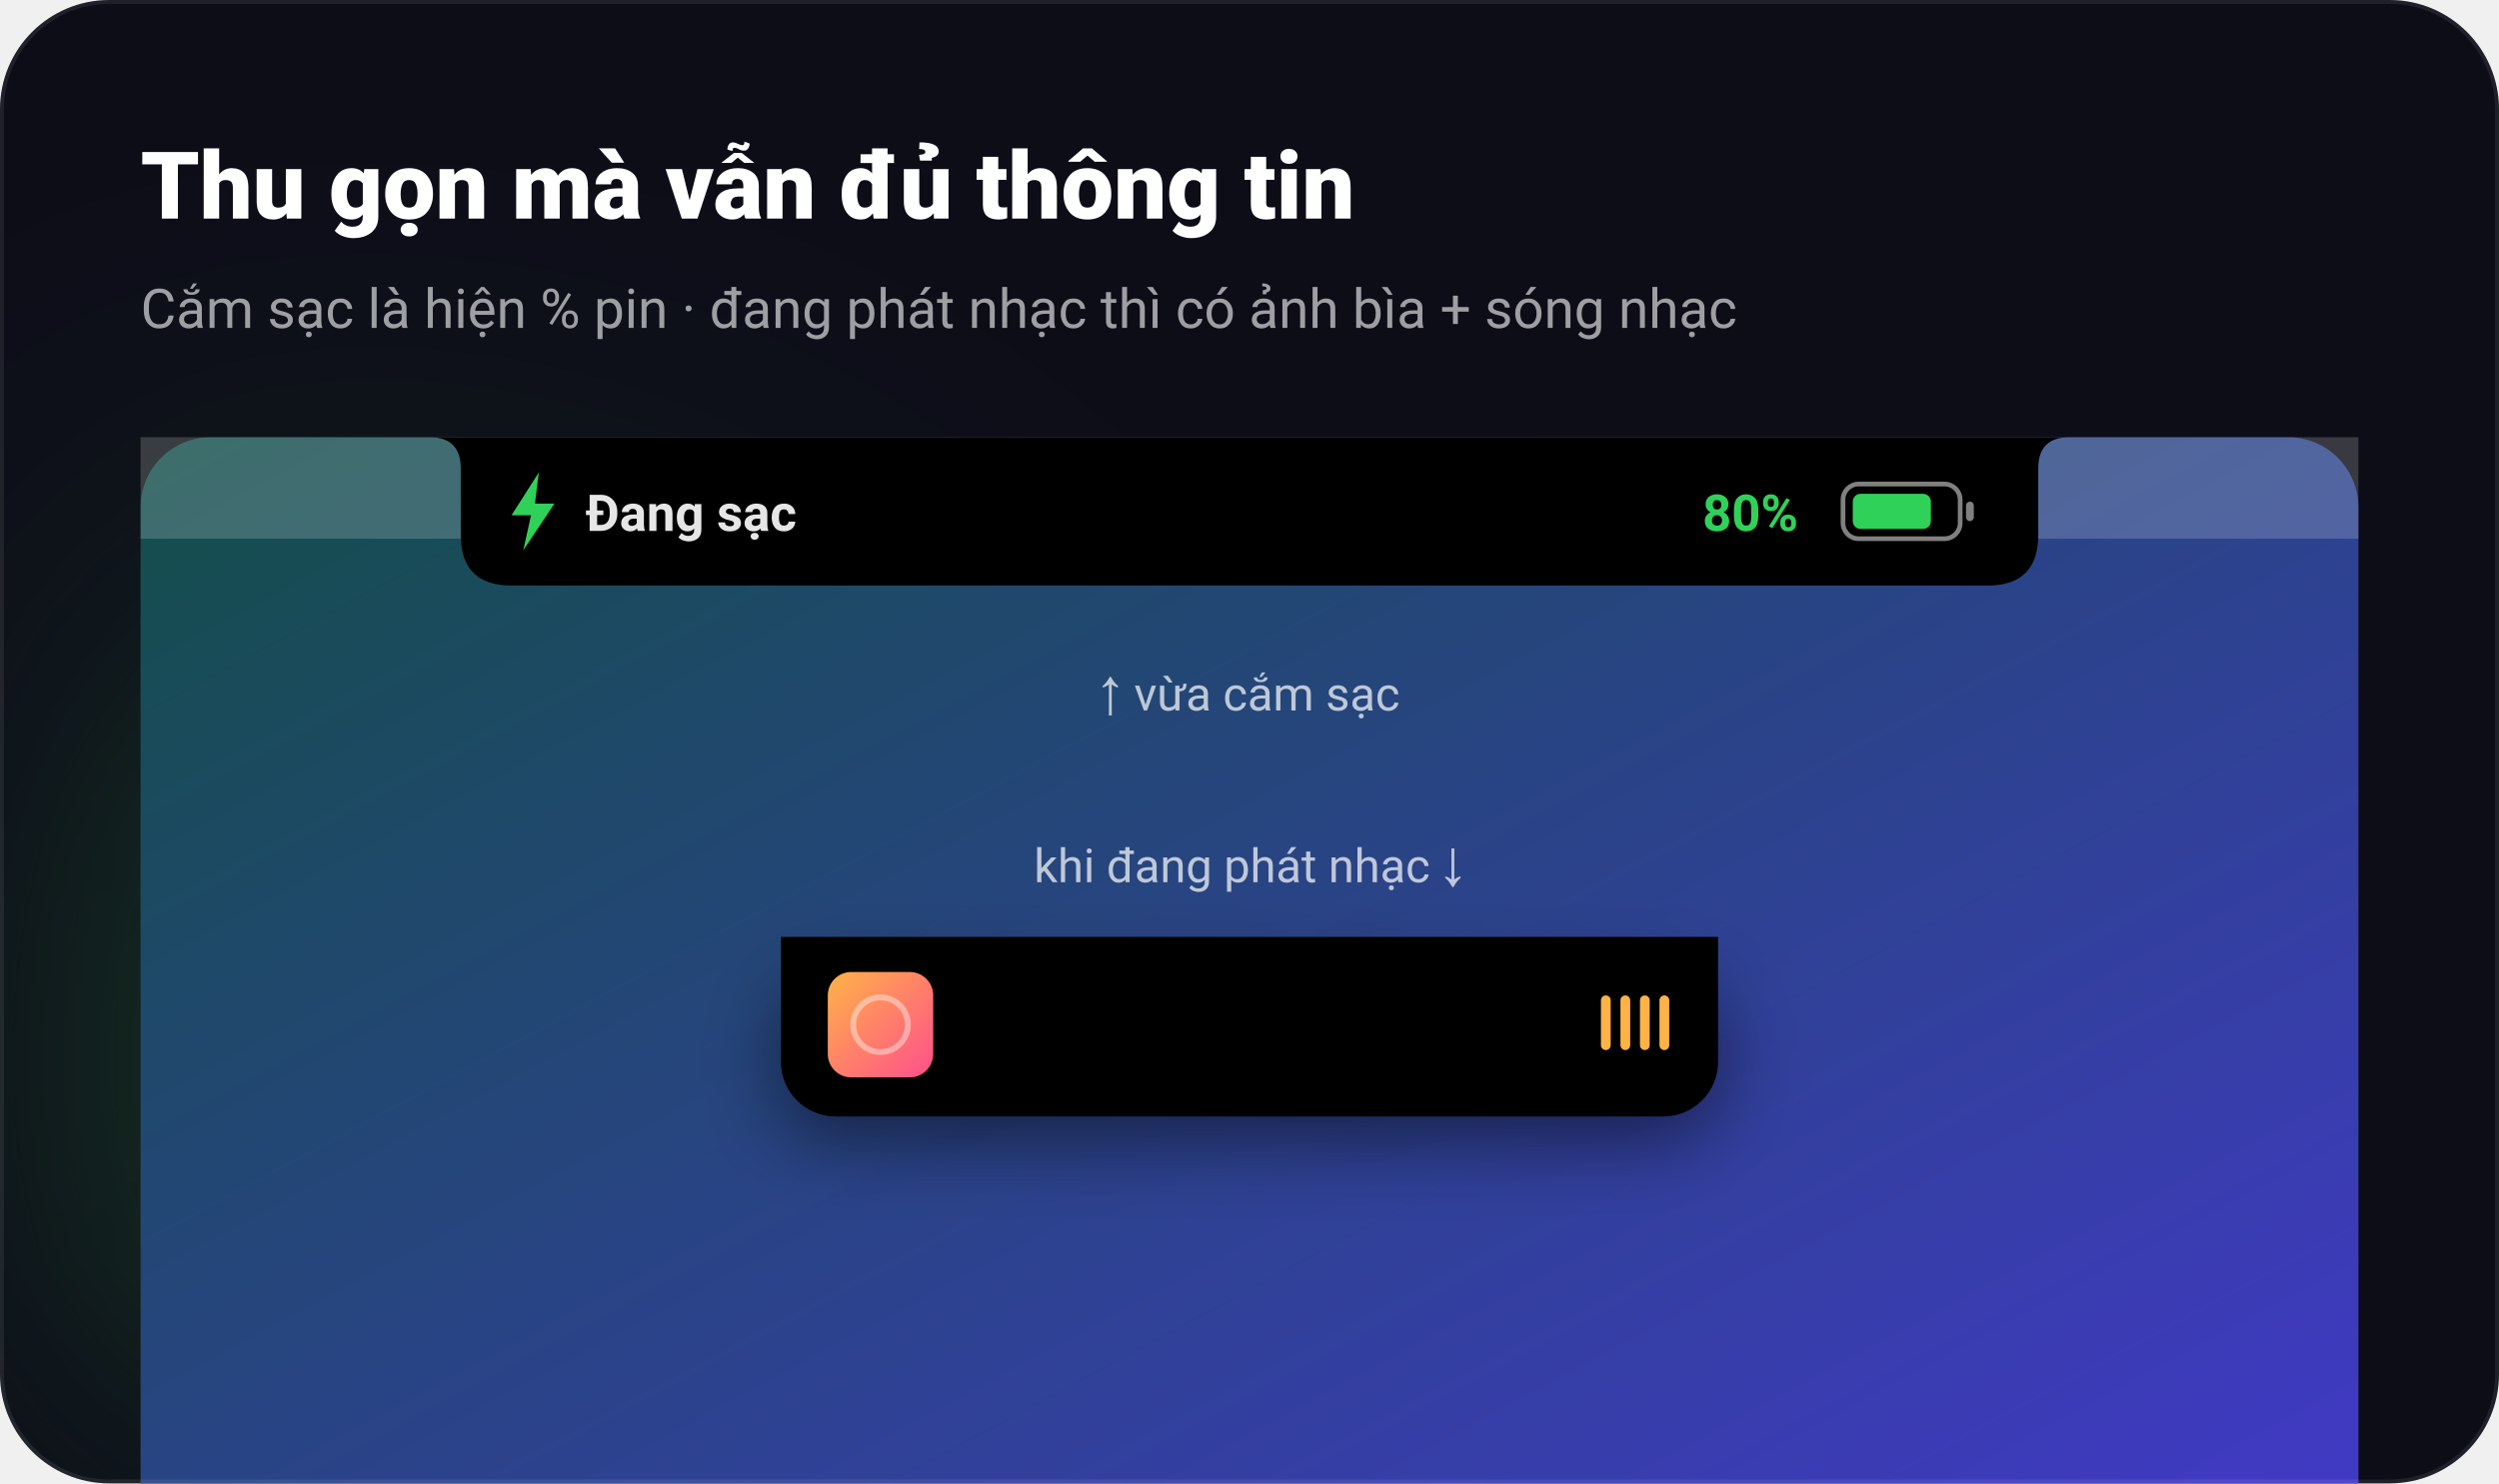
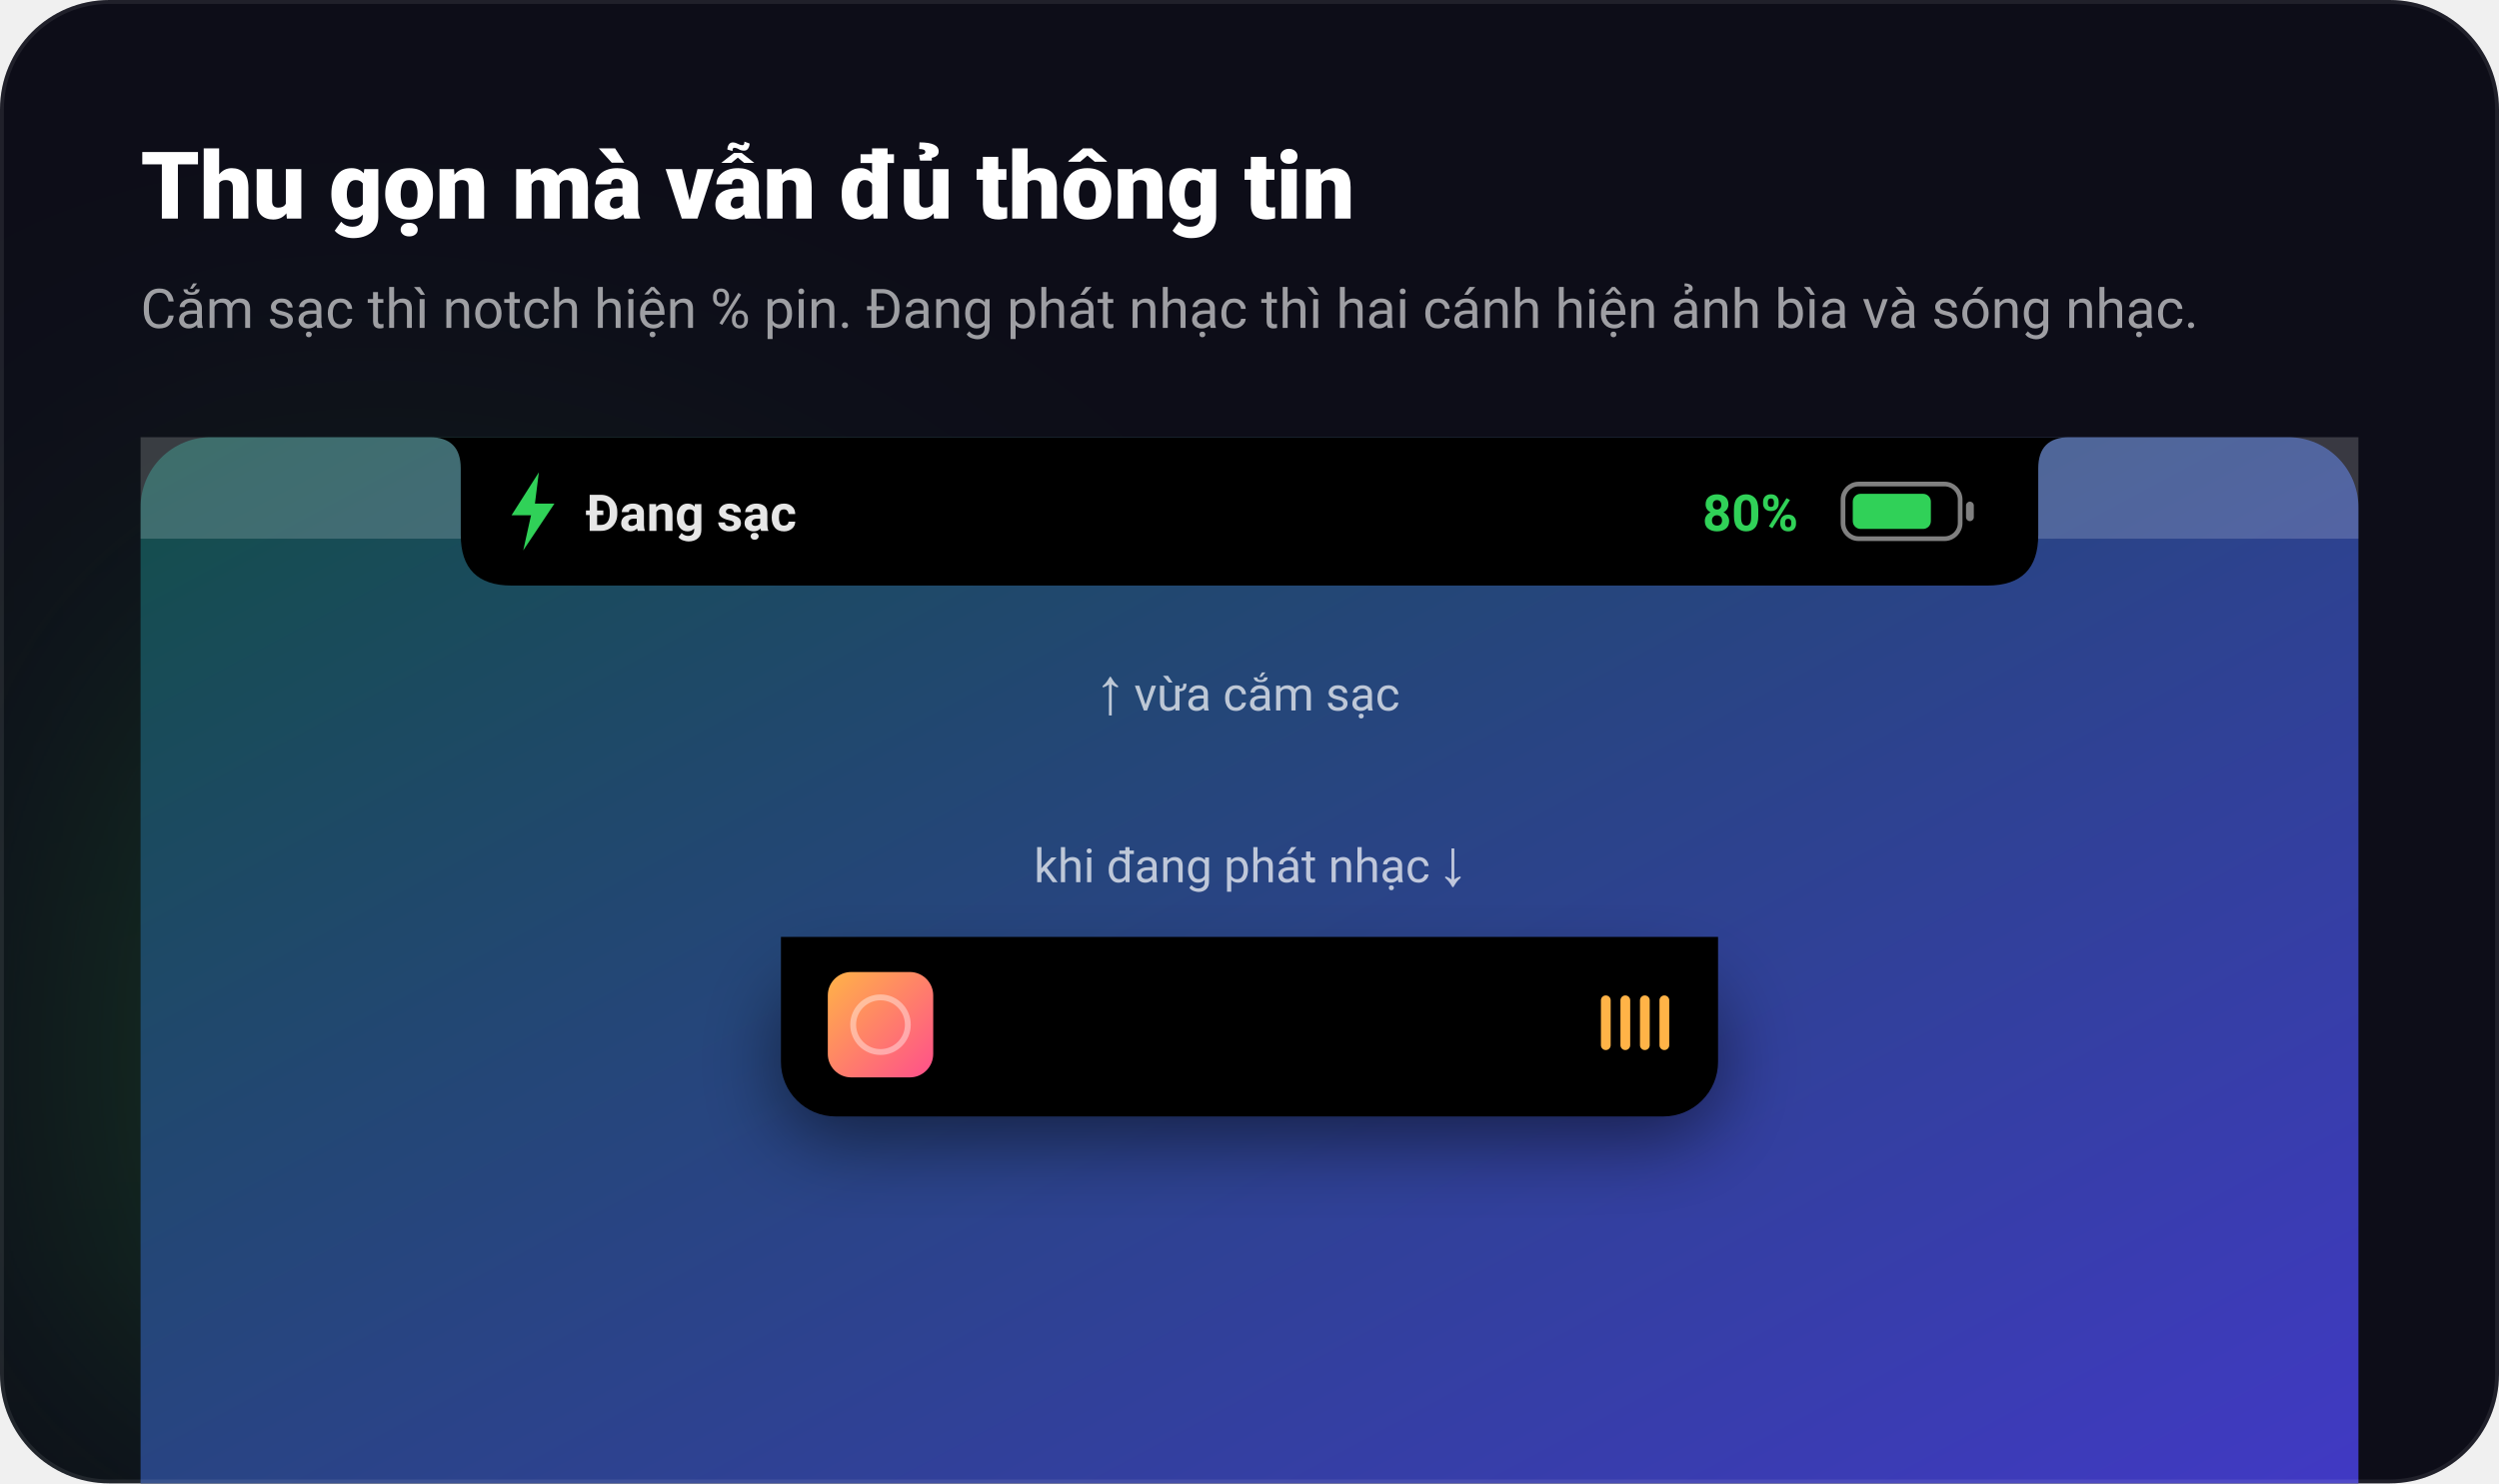
<svg xmlns="http://www.w3.org/2000/svg" width="640" height="380" viewBox="0 0 640 380">
  <defs>
    <linearGradient id="wall" x1="0" y1="0" x2="1" y2="1">
      <stop offset="0" stop-color="#134e4a" />
      <stop offset="1" stop-color="#4338ca" />
    </linearGradient>
    <linearGradient id="art" x1="0" y1="0" x2="1" y2="1">
      <stop offset="0" stop-color="#ffb347" />
      <stop offset="1" stop-color="#ff4f8b" />
    </linearGradient>
    <clipPath id="card">
      <rect width="640" height="380" rx="28" />
    </clipPath>
    <filter id="b60" x="-60%" y="-60%" width="220%" height="220%">
      <feGaussianBlur stdDeviation="60" />
    </filter>
    <filter id="b10" x="-50%" y="-50%" width="200%" height="200%">
      <feGaussianBlur stdDeviation="10" />
    </filter>
  </defs>
  <style>
    text { font-family: -apple-system, BlinkMacSystemFont, "SF Pro Display", "Segoe UI", Roboto, Helvetica, Arial, sans-serif; }
    .eq { transform-box: fill-box; transform-origin: 50% 50%; animation: eq .8s ease-in-out infinite alternate; }
    .e2 { animation-duration: .55s; } .e3 { animation-duration: .95s; } .e4 { animation-duration: .68s; }
    @keyframes eq { from { transform: scaleY(.3); } to { transform: scaleY(1); } }
    .charge { animation: charge 1.4s ease-in-out infinite alternate; }
    @keyframes charge { from { opacity: .55; } to { opacity: 1; } }
  </style>
  <g clip-path="url(#card)">
    <rect width="640" height="380" fill="#0d0d18" />
    <circle cx="90" cy="330" r="170" fill="#30d158" opacity=".2" filter="url(#b60)" />
    <text x="36" y="56" font-size="24" font-weight="800" fill="#fff">Thu gọn mà vẫn đủ thông tin</text>
-     <text x="36" y="84" font-size="14" fill="#fff" opacity=".6">Cắm sạc là hiện % pin · đang phát nhạc thì có ảnh bìa + sóng nhạc</text>
+     <text x="36" y="84" font-size="14" fill="#fff" opacity=".6">Cắm sạc thì notch hiện % pin. Đang phát nhạc thì hai cánh hiện ảnh bìa và sóng nhạc.</text>
    <rect x="36" y="112" width="568" height="300" rx="18" fill="url(#wall)" />
    <rect x="36" y="112" width="568" height="26" fill="#fff" opacity=".18" />
    <path d="M110 112 Q118 112 118 120 L118 137 Q118 150 131 150 L509 150 Q522 150 522 137 L522 120 Q522 112 530 112 Z" fill="#000" />
    <path d="M138 121 l-7 11 h5 l-2 9 l8 -12 h-5 z" fill="#30d158" />
    <text x="150" y="136" font-size="13" font-weight="700" fill="#fff" opacity=".9">Đang sạc</text>
    <text x="436" y="136" font-size="13" font-weight="700" fill="#30d158">80%</text>
    <rect x="472" y="124" width="30" height="14" rx="4" fill="none" stroke="#fff" stroke-opacity=".5" stroke-width="1.2" />
    <rect class="charge" x="474.5" y="126.5" width="20" height="9" rx="2" fill="#30d158" />
    <rect x="503.5" y="128.5" width="2" height="5" rx="1" fill="#fff" opacity=".5" />
    <text x="320" y="182" font-size="12" fill="#fff" opacity=".7" text-anchor="middle">↑ vừa cắm sạc</text>
    <text x="320" y="226" font-size="12" fill="#fff" opacity=".7" text-anchor="middle">khi đang phát nhạc ↓</text>
    <rect x="200" y="246" width="240" height="40" rx="14" fill="#000" opacity=".5" transform="translate(0 6)" filter="url(#b10)" />
    <path d="M200 240 h240 v32 a14 14 0 0 1 -14 14 h-212 a14 14 0 0 1 -14 -14 z" fill="#000" />
    <rect x="212" y="249" width="27" height="27" rx="6" fill="url(#art)" />
    <circle cx="225.5" cy="262.5" r="7" fill="none" stroke="#fff" stroke-opacity=".4" stroke-width="1.5" />
    <g fill="#ffb347">
      <rect class="eq" x="410" y="255" width="2.5" height="14" rx="1.25" />
      <rect class="eq e2" x="415" y="255" width="2.5" height="14" rx="1.25" />
      <rect class="eq e3" x="420" y="255" width="2.5" height="14" rx="1.25" />
      <rect class="eq e4" x="425" y="255" width="2.5" height="14" rx="1.25" />
    </g>
  </g>
  <rect x=".5" y=".5" width="639" height="379" rx="27.5" fill="none" stroke="#fff" stroke-opacity=".08" />
</svg>
